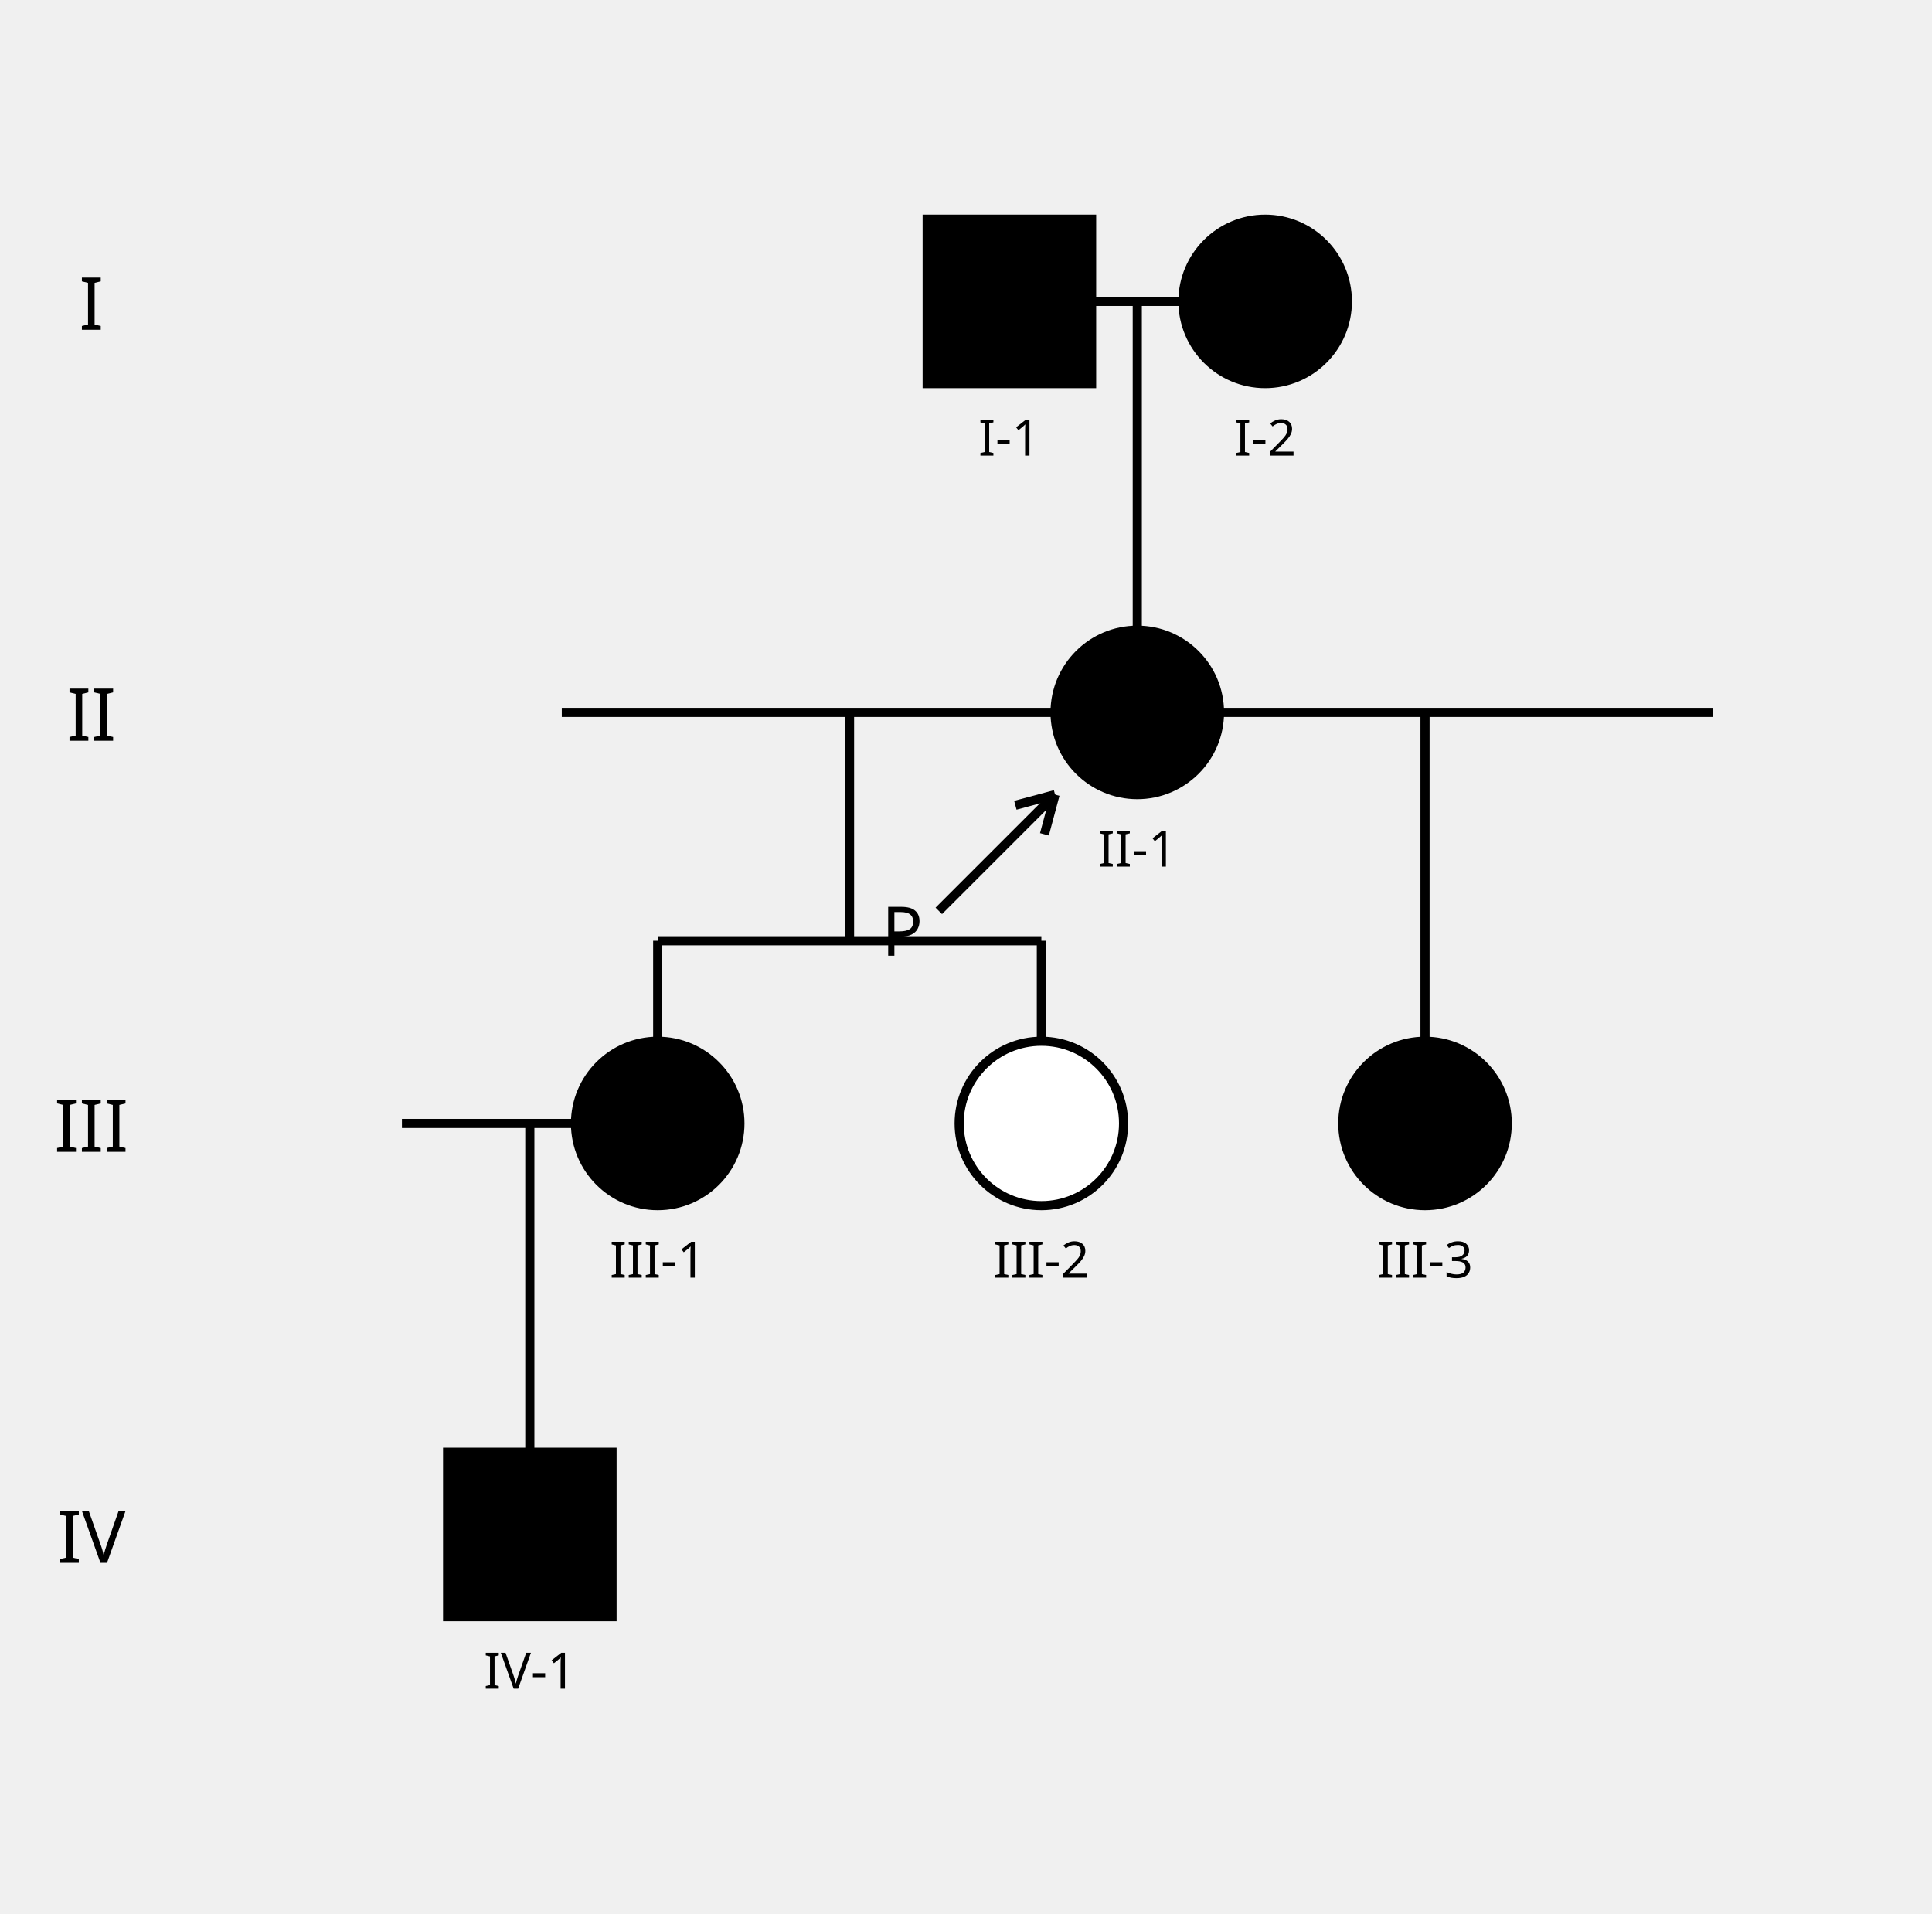
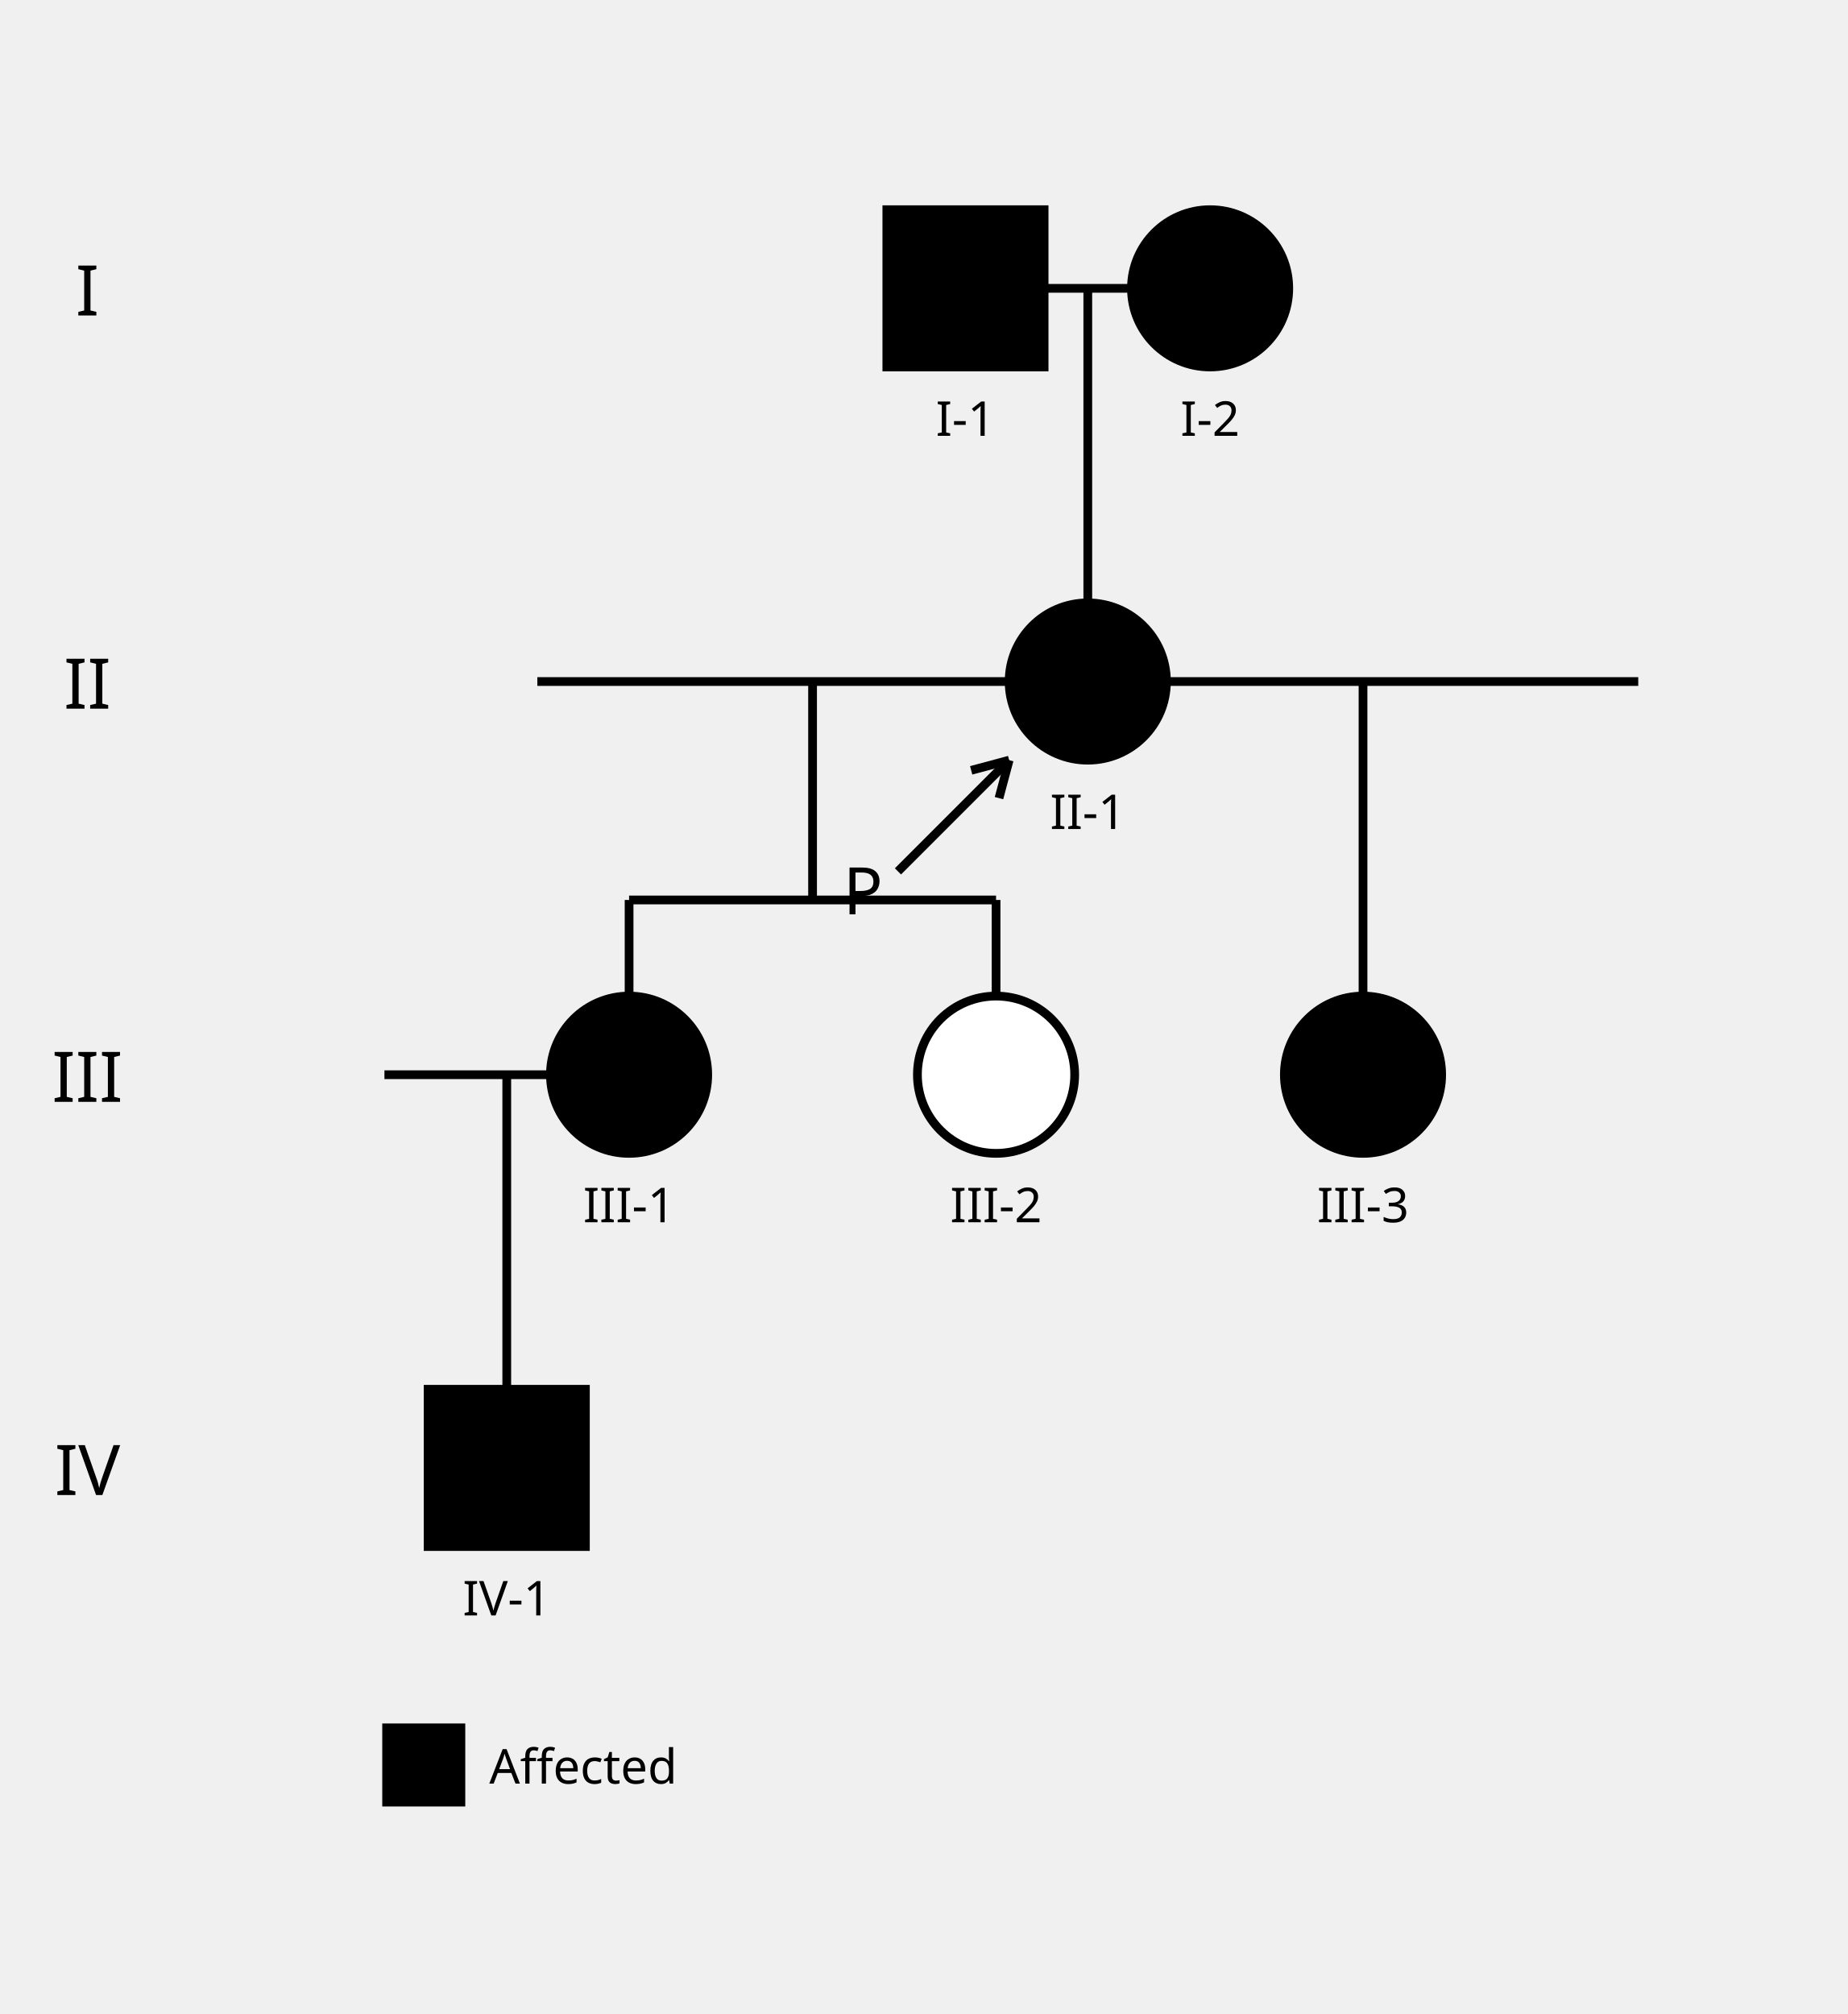
- <svg xmlns="http://www.w3.org/2000/svg" width="423" height="419" viewBox="0 0 423 419" class="pedigree" data-title="A lone parent's two half-sibships, each from a line to an omitted partner" data-conditions="[&quot;&quot;]">
+ <svg xmlns="http://www.w3.org/2000/svg" width="423" height="461" viewBox="0 0 423 461" class="pedigree" data-title="A lone parent's two half-sibships, each from a line to an omitted partner" data-conditions="[&quot;&quot;]">
+   <defs>
+     <pattern id="fill-affected-0" class="fill-pattern" data-condition="0" data-status="affected" width="8" height="8" patternUnits="userSpaceOnUse">
+       <rect class="tone" width="8" height="8" fill="#000000" />
+     </pattern>
+   </defs>
  <g class="generation" data-generation="1">
    <text x="20" y="66" font-family="sans-serif" font-size="16" fill="#000000" text-anchor="middle" dominant-baseline="central">I</text>
  </g>
  <g class="generation" data-generation="2">
    <text x="20" y="156" font-family="sans-serif" font-size="16" fill="#000000" text-anchor="middle" dominant-baseline="central">II</text>
  </g>
  <g class="generation" data-generation="3">
    <text x="20" y="246" font-family="sans-serif" font-size="16" fill="#000000" text-anchor="middle" dominant-baseline="central">III</text>
  </g>
  <g class="generation" data-generation="4">
    <text x="20" y="336" font-family="sans-serif" font-size="16" fill="#000000" text-anchor="middle" dominant-baseline="central">IV</text>
  </g>
  <g class="mating" data-partners="I-1 I-2">
    <line x1="239" y1="66" x2="259" y2="66" stroke="#000000" stroke-width="2" />
    <line class="hit" x1="239" y1="66" x2="259" y2="66" stroke="none" stroke-width="12" pointer-events="stroke" />
  </g>
  <g class="mating partner-omitted" data-partners="II-1">
    <line x1="123" y1="156" x2="231" y2="156" stroke="#000000" stroke-width="2" />
    <line class="hit" x1="123" y1="156" x2="231" y2="156" stroke="none" stroke-width="12" pointer-events="stroke" />
  </g>
  <g class="mating partner-omitted" data-partners="II-1">
    <line x1="267" y1="156" x2="375" y2="156" stroke="#000000" stroke-width="2" />
    <line class="hit" x1="267" y1="156" x2="375" y2="156" stroke="none" stroke-width="12" pointer-events="stroke" />
  </g>
  <g class="mating partner-omitted" data-partners="III-1">
    <line x1="88" y1="246" x2="126" y2="246" stroke="#000000" stroke-width="2" />
    <line class="hit" x1="88" y1="246" x2="126" y2="246" stroke="none" stroke-width="12" pointer-events="stroke" />
  </g>
  <g class="sibship" data-parents="I-1 I-2" data-children="II-1">
    <line x1="249" y1="66" x2="249" y2="138" stroke="#000000" stroke-width="2" />
  </g>
  <g class="sibship" data-parents="II-1" data-children="III-1 III-2">
    <line x1="186" y1="156" x2="186" y2="206" stroke="#000000" stroke-width="2" />
    <line x1="144" y1="206" x2="228" y2="206" stroke="#000000" stroke-width="2" />
    <line x1="144" y1="206" x2="144" y2="228" stroke="#000000" stroke-width="2" />
    <line x1="228" y1="206" x2="228" y2="228" stroke="#000000" stroke-width="2" />
  </g>
  <g class="sibship" data-parents="II-1" data-children="III-3">
    <line x1="312" y1="156" x2="312" y2="228" stroke="#000000" stroke-width="2" />
  </g>
  <g class="sibship" data-parents="III-1" data-children="IV-1">
    <line x1="116" y1="246" x2="116" y2="318" stroke="#000000" stroke-width="2" />
  </g>
  <g id="ind-I-1" class="individual affected" data-position="I-1" data-generation="1" data-index="1" data-gender="man" data-condition-0="affected">
    <rect class="backing" x="203" y="48" width="36" height="36" fill="#ffffff" />
-     <rect class="fill" data-condition="0" x="203" y="48" width="36" height="36" fill="#000000" />
+     <rect class="fill" data-condition="0" data-status="affected" transform="translate(221 66)" x="-18" y="-18" width="36" height="36" fill="url(#fill-affected-0)" />
    <rect class="symbol" x="203" y="48" width="36" height="36" fill="none" stroke="#000000" stroke-width="2" />
    <text class="label" x="221" y="95.5" font-family="sans-serif" font-size="11" fill="#000000" text-anchor="middle" dominant-baseline="central">I-1</text>
    <rect class="hit" x="203" y="48" width="36" height="53" fill="none" pointer-events="all" />
  </g>
  <g id="ind-I-2" class="individual affected" data-position="I-2" data-generation="1" data-index="2" data-gender="woman" data-condition-0="affected">
    <circle class="backing" cx="277" cy="66" r="18" fill="#ffffff" />
-     <circle class="fill" data-condition="0" cx="277" cy="66" r="18" fill="#000000" />
+     <circle class="fill" data-condition="0" data-status="affected" transform="translate(281.5 66)" cx="-4.5" cy="0" r="18" fill="url(#fill-affected-0)" />
    <circle class="symbol" cx="277" cy="66" r="18" fill="none" stroke="#000000" stroke-width="2" />
    <text class="label" x="277" y="95.5" font-family="sans-serif" font-size="11" fill="#000000" text-anchor="middle" dominant-baseline="central">I-2</text>
    <rect class="hit" x="259" y="48" width="36" height="53" fill="none" pointer-events="all" />
  </g>
  <g id="ind-II-1" class="individual affected proband" data-position="II-1" data-generation="2" data-index="1" data-gender="woman" data-condition-0="affected">
    <circle class="backing" cx="249" cy="156" r="18" fill="#ffffff" />
-     <circle class="fill" data-condition="0" cx="249" cy="156" r="18" fill="#000000" />
+     <circle class="fill" data-condition="0" data-status="affected" transform="translate(253.5 156)" cx="-4.5" cy="0" r="18" fill="url(#fill-affected-0)" />
    <circle class="symbol" cx="249" cy="156" r="18" fill="none" stroke="#000000" stroke-width="2" />
    <g class="mark proband">
      <line x1="205.544" y1="199.456" x2="231" y2="174" stroke="#000000" stroke-width="2" />
      <line x1="231" y1="174" x2="228.671" y2="182.693" stroke="#000000" stroke-width="2" />
      <line x1="231" y1="174" x2="222.307" y2="176.329" stroke="#000000" stroke-width="2" />
      <text x="197.544" y="203.456" font-family="sans-serif" font-size="15" fill="#000000" text-anchor="middle" dominant-baseline="central">P</text>
    </g>
    <text class="label" x="249" y="185.5" font-family="sans-serif" font-size="11" fill="#000000" text-anchor="middle" dominant-baseline="central">II-1</text>
    <rect class="hit" x="193.044" y="138" width="73.956" height="72.956" fill="none" pointer-events="all" />
  </g>
  <g id="ind-III-1" class="individual affected" data-position="III-1" data-generation="3" data-index="1" data-gender="woman" data-condition-0="affected">
    <circle class="backing" cx="144" cy="246" r="18" fill="#ffffff" />
-     <circle class="fill" data-condition="0" cx="144" cy="246" r="18" fill="#000000" />
+     <circle class="fill" data-condition="0" data-status="affected" transform="translate(148.5 246)" cx="-4.5" cy="0" r="18" fill="url(#fill-affected-0)" />
    <circle class="symbol" cx="144" cy="246" r="18" fill="none" stroke="#000000" stroke-width="2" />
    <text class="label" x="144" y="275.5" font-family="sans-serif" font-size="11" fill="#000000" text-anchor="middle" dominant-baseline="central">III-1</text>
    <rect class="hit" x="126" y="228" width="36" height="53" fill="none" pointer-events="all" />
  </g>
  <g id="ind-III-2" class="individual" data-position="III-2" data-generation="3" data-index="2" data-gender="woman">
    <circle class="backing" cx="228" cy="246" r="18" fill="#ffffff" />
    <circle class="symbol" cx="228" cy="246" r="18" fill="none" stroke="#000000" stroke-width="2" />
    <text class="label" x="228" y="275.5" font-family="sans-serif" font-size="11" fill="#000000" text-anchor="middle" dominant-baseline="central">III-2</text>
    <rect class="hit" x="210" y="228" width="36" height="53" fill="none" pointer-events="all" />
  </g>
  <g id="ind-III-3" class="individual affected" data-position="III-3" data-generation="3" data-index="3" data-gender="woman" data-condition-0="affected">
    <circle class="backing" cx="312" cy="246" r="18" fill="#ffffff" />
-     <circle class="fill" data-condition="0" cx="312" cy="246" r="18" fill="#000000" />
+     <circle class="fill" data-condition="0" data-status="affected" transform="translate(316.5 246)" cx="-4.5" cy="0" r="18" fill="url(#fill-affected-0)" />
    <circle class="symbol" cx="312" cy="246" r="18" fill="none" stroke="#000000" stroke-width="2" />
    <text class="label" x="312" y="275.5" font-family="sans-serif" font-size="11" fill="#000000" text-anchor="middle" dominant-baseline="central">III-3</text>
    <rect class="hit" x="294" y="228" width="36" height="53" fill="none" pointer-events="all" />
  </g>
  <g id="ind-IV-1" class="individual affected" data-position="IV-1" data-generation="4" data-index="1" data-gender="man" data-condition-0="affected">
    <rect class="backing" x="98" y="318" width="36" height="36" fill="#ffffff" />
-     <rect class="fill" data-condition="0" x="98" y="318" width="36" height="36" fill="#000000" />
+     <rect class="fill" data-condition="0" data-status="affected" transform="translate(116 336)" x="-18" y="-18" width="36" height="36" fill="url(#fill-affected-0)" />
    <rect class="symbol" x="98" y="318" width="36" height="36" fill="none" stroke="#000000" stroke-width="2" />
    <text class="label" x="116" y="365.5" font-family="sans-serif" font-size="11" fill="#000000" text-anchor="middle" dominant-baseline="central">IV-1</text>
    <rect class="hit" x="98" y="318" width="36" height="53" fill="none" pointer-events="all" />
  </g>
+   <g id="key" class="key">
+     <g id="key-affected-0" class="key-entry" data-condition="0" data-status="affected">
+       <rect class="swatch" x="-9" y="-9" width="18" height="18" transform="translate(97 404)" fill="url(#fill-affected-0)" stroke="#000000" stroke-width="1" />
+       <text class="key-label" x="112" y="404" font-family="sans-serif" font-size="11" fill="#000000" text-anchor="start" dominant-baseline="central">Affected</text>
+     </g>
+   </g>
</svg>
